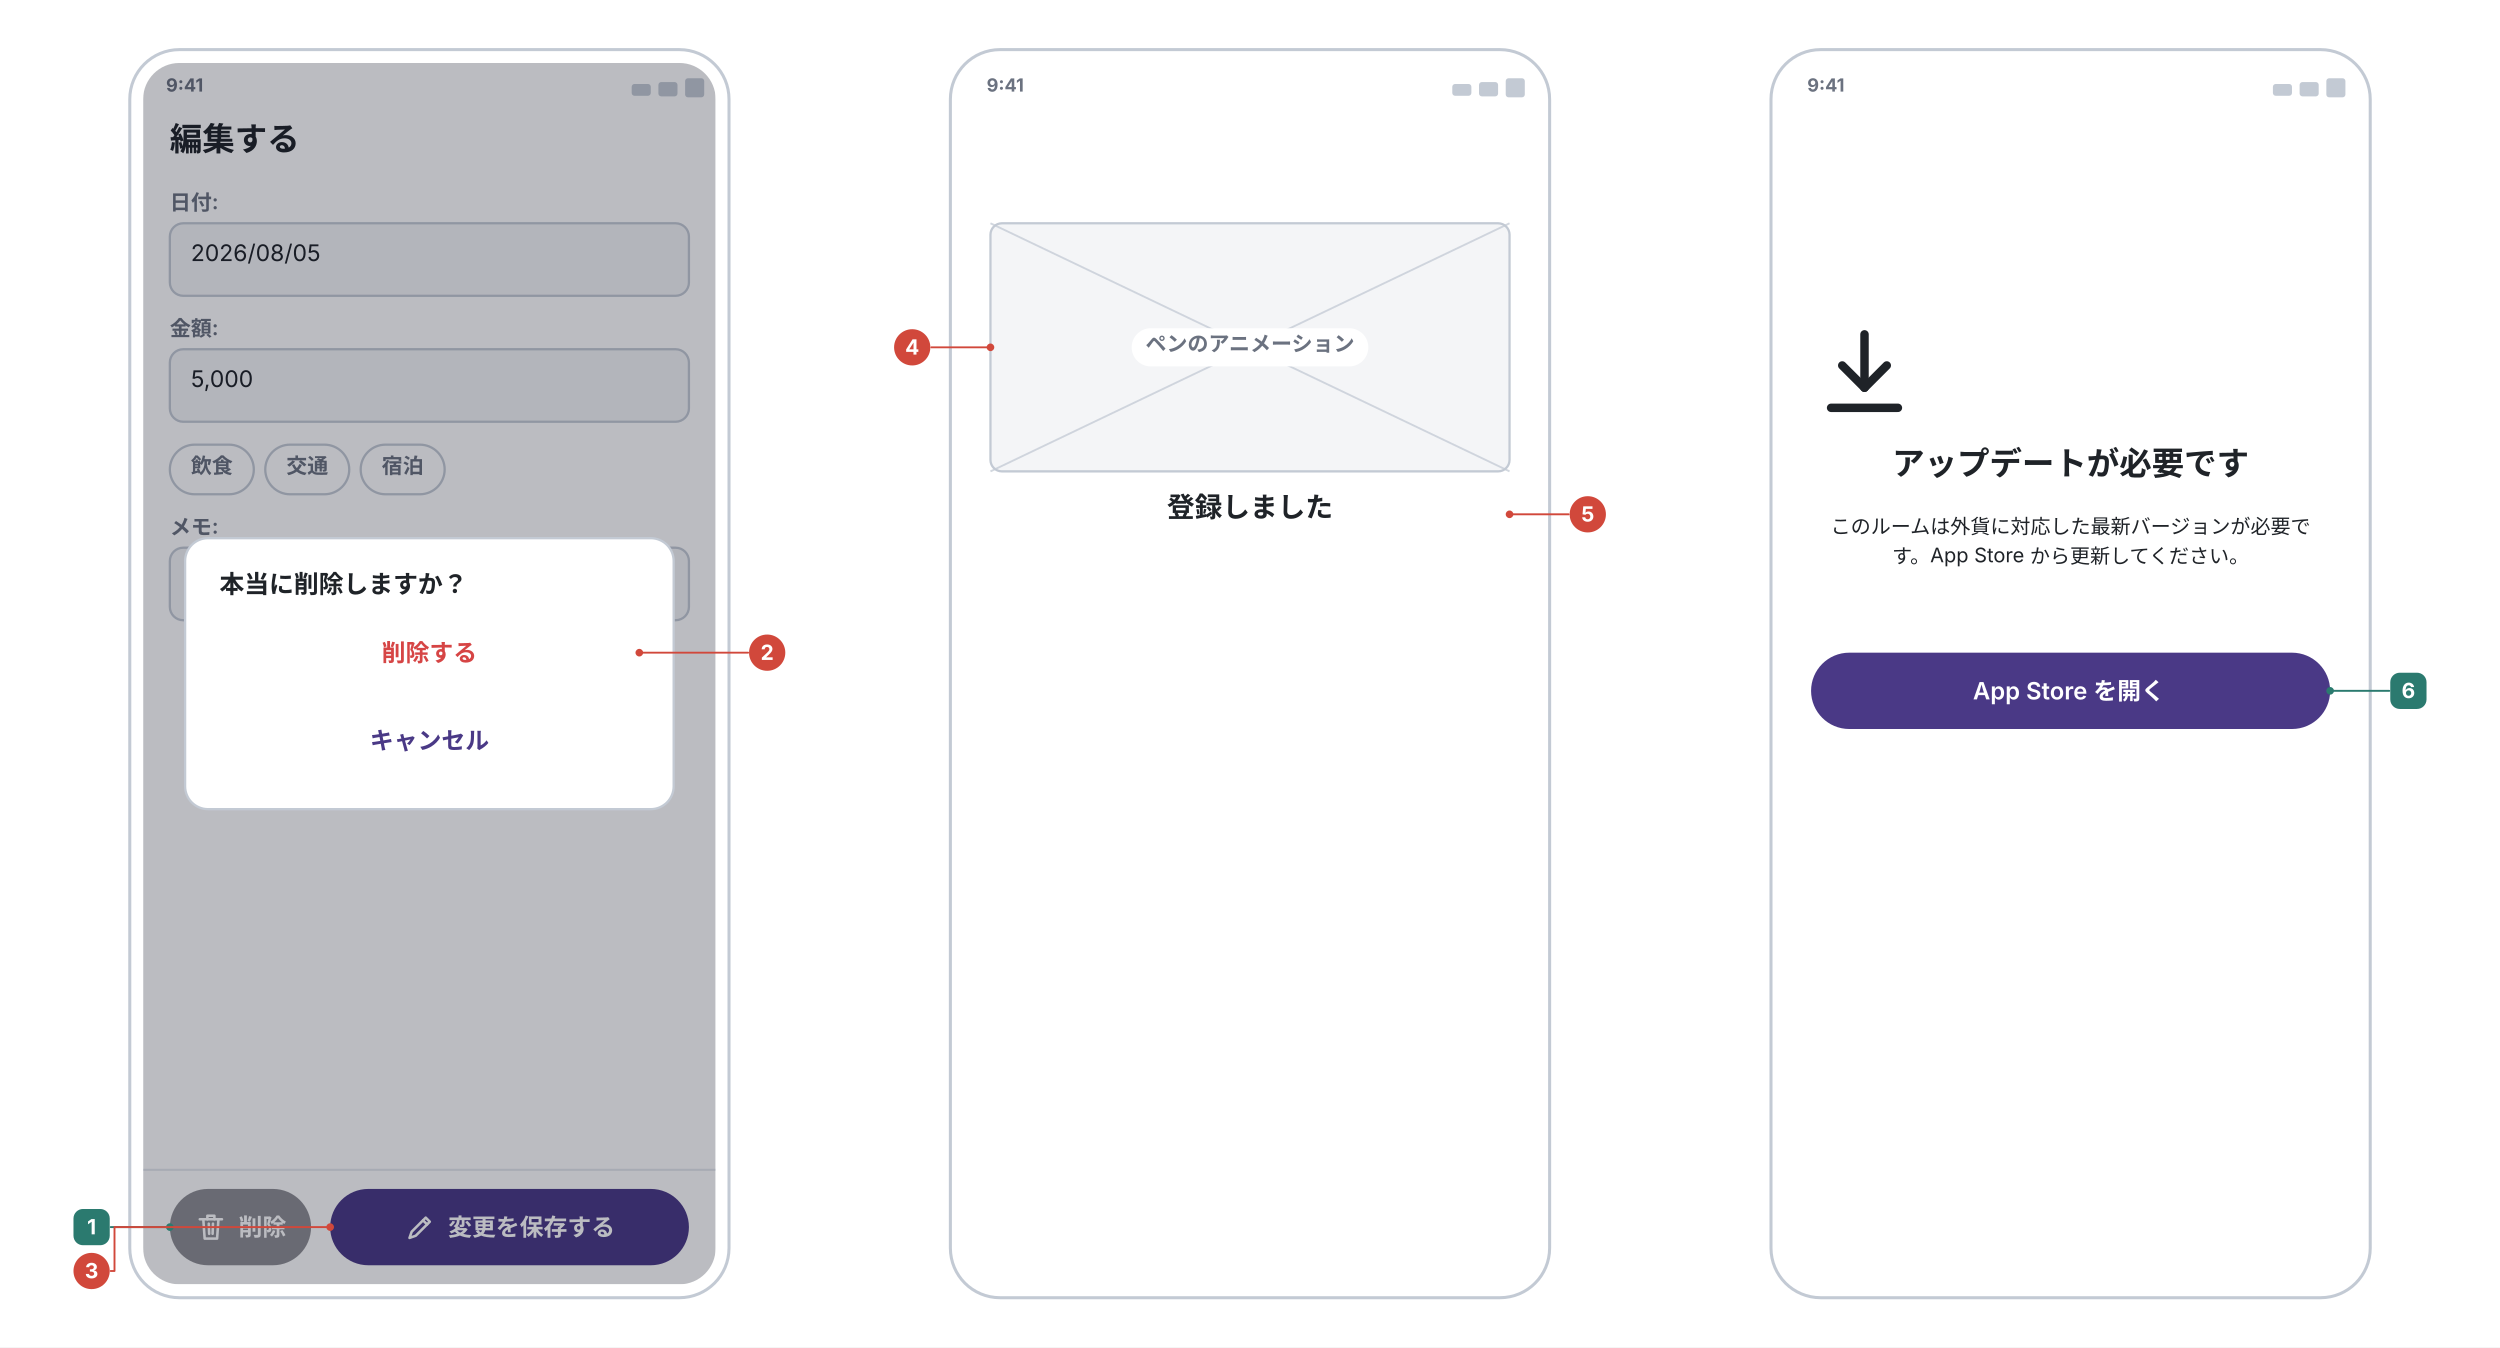
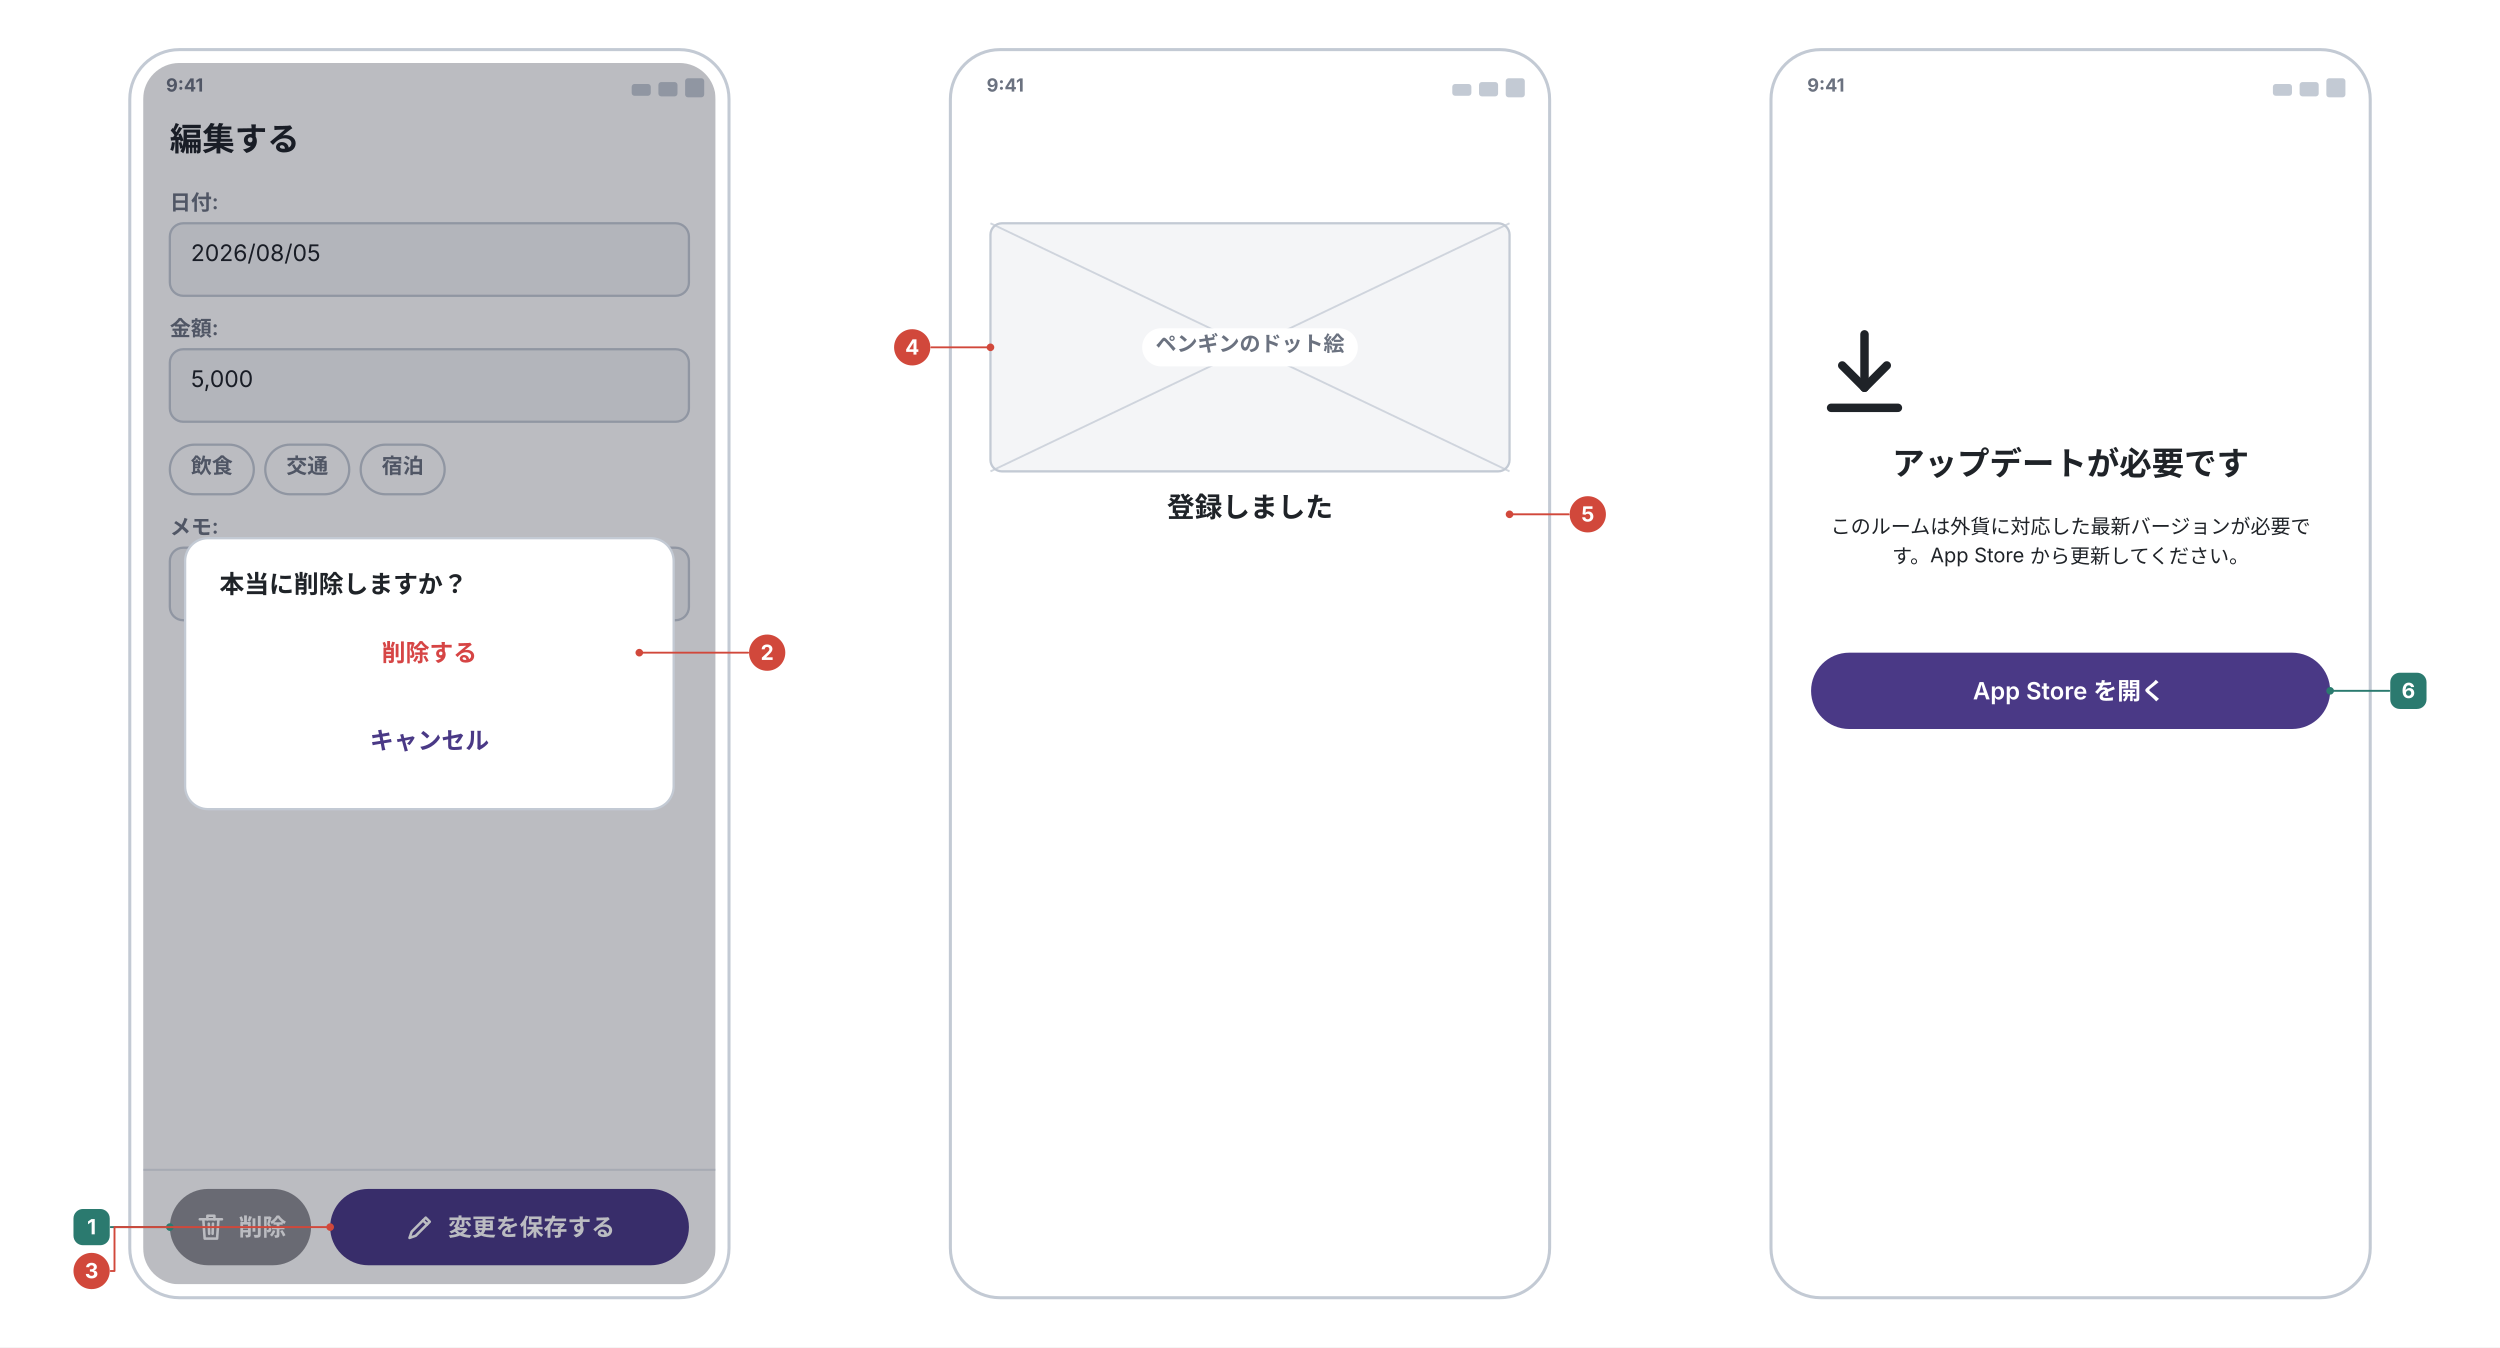
<svg xmlns="http://www.w3.org/2000/svg" width="1310" height="706" viewBox="0 0 1310 706">
  <rect x="0" y="0" width="1310" height="706" fill="#ffffff" />
  <rect x="68.0" y="26.0" width="314.0" height="654.0" fill="#ffffff" rx="26.0" stroke="#c3cad4" stroke-width="1.6" />
  <defs>
    <clipPath id="s0">
      <rect x="75.0" y="33.0" width="300.0" height="640.0" rx="19.0" />
    </clipPath>
  </defs>
  <g clip-path="url(#s0)">
    <rect x="75.0" y="33.0" width="300.0" height="640.0" fill="#ffffff" />
    <text x="87.0" y="48.0" font-size="9.5" fill="#6b7280" font-family="-apple-system, BlinkMacSystemFont, 'Hiragino Sans', 'Noto Sans JP', 'Yu Gothic', 'Segoe UI', sans-serif" font-weight="700">9:41</text>
    <rect x="331.0" y="44.0" width="10.0" height="6.2" fill="#c3cad4" rx="1.5" />
    <rect x="345.0" y="43.0" width="10.0" height="7.5" fill="#c3cad4" rx="1.5" />
    <rect x="359.0" y="41.0" width="10.0" height="10.0" fill="#c3cad4" rx="1.5" />
    <defs>
      <clipPath id="c1">
        <rect x="75.0" y="55.0" width="300.0" height="558.0" rx="0.0" />
      </clipPath>
    </defs>
    <g clip-path="url(#c1)">
      <text x="89.0" y="78.9" font-size="17.0" fill="#1f2328" font-family="-apple-system, BlinkMacSystemFont, 'Hiragino Sans', 'Noto Sans JP', 'Yu Gothic', 'Segoe UI', sans-serif" font-weight="700">編集する</text>
      <text x="89.0" y="110.0" font-size="11" fill="#6b7280" font-family="-apple-system, BlinkMacSystemFont, 'Hiragino Sans', 'Noto Sans JP', 'Yu Gothic', 'Segoe UI', sans-serif" font-weight="600">日付:</text>
      <rect x="89.0" y="117.0" width="272.0" height="38.0" fill="#f4f5f7" rx="7.0" stroke="#c3cad4" stroke-width="1.2" />
      <text x="100.0" y="136.8" font-size="12" fill="#1f2328" font-family="-apple-system, BlinkMacSystemFont, 'Hiragino Sans', 'Noto Sans JP', 'Yu Gothic', 'Segoe UI', sans-serif" font-weight="400">2026/08/05</text>
      <text x="89.0" y="176.0" font-size="11" fill="#6b7280" font-family="-apple-system, BlinkMacSystemFont, 'Hiragino Sans', 'Noto Sans JP', 'Yu Gothic', 'Segoe UI', sans-serif" font-weight="600">金額:</text>
      <rect x="89.0" y="183.0" width="272.0" height="38.0" fill="#f4f5f7" rx="7.0" stroke="#c3cad4" stroke-width="1.2" />
      <text x="100.0" y="202.8" font-size="12" fill="#1f2328" font-family="-apple-system, BlinkMacSystemFont, 'Hiragino Sans', 'Noto Sans JP', 'Yu Gothic', 'Segoe UI', sans-serif" font-weight="400">5,000</text>
      <rect x="89.0" y="233.0" width="44.0" height="26.0" fill="#ffffff" rx="13.0" stroke="#c3cad4" stroke-width="1.2" />
      <text x="111.0" y="248.0" font-size="11" fill="#6b7280" font-family="-apple-system, BlinkMacSystemFont, 'Hiragino Sans', 'Noto Sans JP', 'Yu Gothic', 'Segoe UI', sans-serif" font-weight="600" text-anchor="middle">飲食</text>
      <rect x="139.0" y="233.0" width="44.0" height="26.0" fill="#ffffff" rx="13.0" stroke="#c3cad4" stroke-width="1.2" />
      <text x="161.0" y="248.0" font-size="11" fill="#6b7280" font-family="-apple-system, BlinkMacSystemFont, 'Hiragino Sans', 'Noto Sans JP', 'Yu Gothic', 'Segoe UI', sans-serif" font-weight="600" text-anchor="middle">交通</text>
      <rect x="189.0" y="233.0" width="44.0" height="26.0" fill="#ffffff" rx="13.0" stroke="#c3cad4" stroke-width="1.2" />
      <text x="211.0" y="248.0" font-size="11" fill="#6b7280" font-family="-apple-system, BlinkMacSystemFont, 'Hiragino Sans', 'Noto Sans JP', 'Yu Gothic', 'Segoe UI', sans-serif" font-weight="600" text-anchor="middle">宿泊</text>
      <text x="89.0" y="280.0" font-size="11" fill="#6b7280" font-family="-apple-system, BlinkMacSystemFont, 'Hiragino Sans', 'Noto Sans JP', 'Yu Gothic', 'Segoe UI', sans-serif" font-weight="600">メモ:</text>
      <rect x="89.0" y="287.0" width="272.0" height="38.0" fill="#f4f5f7" rx="7.0" stroke="#c3cad4" stroke-width="1.2" />
      <text x="100.0" y="306.8" font-size="12" fill="#1f2328" font-family="-apple-system, BlinkMacSystemFont, 'Hiragino Sans', 'Noto Sans JP', 'Yu Gothic', 'Segoe UI', sans-serif" font-weight="400">ランチ</text>
    </g>
    <rect x="75.0" y="613.0" width="300.0" height="60.0" fill="#ffffff" />
    <line x1="75.0" y1="613.0" x2="375.0" y2="613.0" stroke="#e3e7ed" stroke-width="1.1" stroke-linecap="butt" />
    <rect x="89.0" y="623.0" width="74.0" height="40.0" fill="#8e8e93" rx="20.0" />
    <line x1="104.7" y1="638.9" x2="116.3" y2="638.9" stroke="#ffffff" stroke-width="1.346" stroke-linecap="round" />
    <path d="M106.53,638.89 L107.24,649.02 L113.76,649.02 L114.47,638.89" fill="none" stroke="#ffffff" stroke-width="1.346" stroke-linecap="round" stroke-linejoin="round" />
    <path d="M108.66,638.89 L108.66,637.05 L112.34,637.05 L112.34,638.89" fill="none" stroke="#ffffff" stroke-width="1.346" stroke-linecap="round" stroke-linejoin="round" />
    <line x1="109.4" y1="641.2" x2="109.6" y2="646.5" stroke="#ffffff" stroke-width="1.346" stroke-linecap="round" />
    <line x1="111.6" y1="641.2" x2="111.4" y2="646.5" stroke="#ffffff" stroke-width="1.346" stroke-linecap="round" />
    <text x="125.0" y="647.5" font-size="12.5" fill="#ffffff" font-family="-apple-system, BlinkMacSystemFont, 'Hiragino Sans', 'Noto Sans JP', 'Yu Gothic', 'Segoe UI', sans-serif" font-weight="600">削除</text>
    <rect x="173.0" y="623.0" width="188.0" height="40.0" fill="#4A3986" rx="20.0" />
    <path d="M214.58,648.67 L215.72,645.41 L223.08,638.04 L225.21,640.17 L217.84,647.53 Z" fill="none" stroke="#ffffff" stroke-width="1.346" stroke-linecap="round" stroke-linejoin="round" />
    <line x1="221.7" y1="639.5" x2="223.8" y2="641.6" stroke="#ffffff" stroke-width="1.346" stroke-linecap="round" />
    <text x="234.8" y="647.5" font-size="12.5" fill="#ffffff" font-family="-apple-system, BlinkMacSystemFont, 'Hiragino Sans', 'Noto Sans JP', 'Yu Gothic', 'Segoe UI', sans-serif" font-weight="600">変更を保存する</text>
    <rect x="75.0" y="33.0" width="300.0" height="640.0" fill="#0b1020" opacity="0.28" />
    <rect x="97.0" y="282.0" width="256.0" height="142.0" fill="#ffffff" rx="12.0" stroke="#c3cad4" stroke-width="1.2" />
    <text x="115.0" y="310.7" font-size="13" fill="#1f2328" font-family="-apple-system, BlinkMacSystemFont, 'Hiragino Sans', 'Noto Sans JP', 'Yu Gothic', 'Segoe UI', sans-serif" font-weight="700">本当に削除しますか？</text>
    <text x="200.0" y="346.5" font-size="12.5" fill="#d64545" font-family="-apple-system, BlinkMacSystemFont, 'Hiragino Sans', 'Noto Sans JP', 'Yu Gothic', 'Segoe UI', sans-serif" font-weight="600">削除する</text>
    <text x="193.8" y="392.5" font-size="12.5" fill="#4A3986" font-family="-apple-system, BlinkMacSystemFont, 'Hiragino Sans', 'Noto Sans JP', 'Yu Gothic', 'Segoe UI', sans-serif" font-weight="600">キャンセル</text>
  </g>
  <path d="M335.0,342.0 H390.0 V342.0 H392.0" fill="none" stroke="#d1483b" stroke-width="1.0" stroke-linecap="round" stroke-linejoin="round" />
  <circle cx="335.0" cy="342.0" r="2.0" fill="#d1483b" />
  <circle cx="402.0" cy="342.0" r="9.5" fill="#d1483b" />
  <text x="402.0" y="345.8" font-size="11" fill="#ffffff" font-family="-apple-system, BlinkMacSystemFont, 'Hiragino Sans', 'Noto Sans JP', 'Yu Gothic', 'Segoe UI', sans-serif" font-weight="700" text-anchor="middle">2</text>
  <path d="M89.0,643.0 H60.0 V643.0 H58.0" fill="none" stroke="#2b7a6f" stroke-width="1.0" stroke-linecap="round" stroke-linejoin="round" />
  <circle cx="89.0" cy="643.0" r="2.0" fill="#2b7a6f" />
  <rect x="38.5" y="633.5" width="19.0" height="19.0" fill="#2b7a6f" rx="5.0" />
  <text x="48.0" y="646.8" font-size="11" fill="#ffffff" font-family="-apple-system, BlinkMacSystemFont, 'Hiragino Sans', 'Noto Sans JP', 'Yu Gothic', 'Segoe UI', sans-serif" font-weight="700" text-anchor="middle">1</text>
  <path d="M173.0,643.0 H60.0 V666.0 H58.0" fill="none" stroke="#d1483b" stroke-width="1.0" stroke-linecap="round" stroke-linejoin="round" />
  <circle cx="173.0" cy="643.0" r="2.0" fill="#d1483b" />
  <circle cx="48.0" cy="666.0" r="9.5" fill="#d1483b" />
  <text x="48.0" y="669.8" font-size="11" fill="#ffffff" font-family="-apple-system, BlinkMacSystemFont, 'Hiragino Sans', 'Noto Sans JP', 'Yu Gothic', 'Segoe UI', sans-serif" font-weight="700" text-anchor="middle">3</text>
  <rect x="498.0" y="26.0" width="314.0" height="654.0" fill="#ffffff" rx="26.0" stroke="#c3cad4" stroke-width="1.6" />
  <defs>
    <clipPath id="s100">
      <rect x="505.0" y="33.0" width="300.0" height="640.0" rx="19.0" />
    </clipPath>
  </defs>
  <g clip-path="url(#s100)">
    <rect x="505.0" y="33.0" width="300.0" height="640.0" fill="#ffffff" />
    <text x="517.0" y="48.0" font-size="9.5" fill="#6b7280" font-family="-apple-system, BlinkMacSystemFont, 'Hiragino Sans', 'Noto Sans JP', 'Yu Gothic', 'Segoe UI', sans-serif" font-weight="700">9:41</text>
    <rect x="761.0" y="44.0" width="10.0" height="6.2" fill="#c3cad4" rx="1.5" />
    <rect x="775.0" y="43.0" width="10.0" height="7.5" fill="#c3cad4" rx="1.5" />
    <rect x="789.0" y="41.0" width="10.0" height="10.0" fill="#c3cad4" rx="1.5" />
    <defs>
      <clipPath id="c101">
        <rect x="505.0" y="55.0" width="300.0" height="618.0" rx="0.0" />
      </clipPath>
    </defs>
    <g clip-path="url(#c101)">
      <rect x="519.0" y="117.0" width="272.0" height="130.0" fill="#f4f5f7" rx="6.0" stroke="#c3cad4" stroke-width="1.2" />
      <line x1="519.0" y1="117.0" x2="791.0" y2="247.0" stroke="#c3cad4" stroke-width="1.0" stroke-linecap="butt" opacity="0.75" />
      <line x1="791.0" y1="117.0" x2="519.0" y2="247.0" stroke="#c3cad4" stroke-width="1.0" stroke-linecap="butt" opacity="0.75" />
-       <rect x="593.0" y="172.0" width="124.0" height="20.0" fill="#ffffff" rx="10.0" />
-       <text x="655.0" y="184.0" font-size="11" fill="#6b7280" font-family="-apple-system, BlinkMacSystemFont, 'Hiragino Sans', 'Noto Sans JP', 'Yu Gothic', 'Segoe UI', sans-serif" font-weight="600" text-anchor="middle">ペンのアニメーション</text>
+       <rect x="598.5" y="172.0" width="113.0" height="20.0" fill="#ffffff" rx="10.0" />
+       <text x="655.0" y="184.0" font-size="11" fill="#6b7280" font-family="-apple-system, BlinkMacSystemFont, 'Hiragino Sans', 'Noto Sans JP', 'Yu Gothic', 'Segoe UI', sans-serif" font-weight="600" text-anchor="middle">ペンギンのドット絵</text>
      <text x="655.0" y="270.9" font-size="14.5" fill="#1f2328" font-family="-apple-system, BlinkMacSystemFont, 'Hiragino Sans', 'Noto Sans JP', 'Yu Gothic', 'Segoe UI', sans-serif" font-weight="700" text-anchor="middle">登録しました</text>
    </g>
  </g>
  <path d="M791.0,269.5 H820.0 V269.5 H822.0" fill="none" stroke="#d1483b" stroke-width="1.0" stroke-linecap="round" stroke-linejoin="round" />
  <circle cx="791.0" cy="269.5" r="2.0" fill="#d1483b" />
  <circle cx="832.0" cy="269.5" r="9.5" fill="#d1483b" />
  <text x="832.0" y="273.3" font-size="11" fill="#ffffff" font-family="-apple-system, BlinkMacSystemFont, 'Hiragino Sans', 'Noto Sans JP', 'Yu Gothic', 'Segoe UI', sans-serif" font-weight="700" text-anchor="middle">5</text>
  <path d="M519.0,182.0 H490.0 V182.0 H488.0" fill="none" stroke="#d1483b" stroke-width="1.0" stroke-linecap="round" stroke-linejoin="round" />
  <circle cx="519.0" cy="182.0" r="2.0" fill="#d1483b" />
  <circle cx="478.0" cy="182.0" r="9.5" fill="#d1483b" />
  <text x="478.0" y="185.8" font-size="11" fill="#ffffff" font-family="-apple-system, BlinkMacSystemFont, 'Hiragino Sans', 'Noto Sans JP', 'Yu Gothic', 'Segoe UI', sans-serif" font-weight="700" text-anchor="middle">4</text>
  <rect x="928.0" y="26.0" width="314.0" height="654.0" fill="#ffffff" rx="26.0" stroke="#c3cad4" stroke-width="1.6" />
  <defs>
    <clipPath id="s200">
      <rect x="935.0" y="33.0" width="300.0" height="640.0" rx="19.0" />
    </clipPath>
  </defs>
  <g clip-path="url(#s200)">
    <rect x="935.0" y="33.0" width="300.0" height="640.0" fill="#ffffff" />
    <text x="947.0" y="48.0" font-size="9.5" fill="#6b7280" font-family="-apple-system, BlinkMacSystemFont, 'Hiragino Sans', 'Noto Sans JP', 'Yu Gothic', 'Segoe UI', sans-serif" font-weight="700">9:41</text>
    <rect x="1191.0" y="44.0" width="10.0" height="6.2" fill="#c3cad4" rx="1.5" />
    <rect x="1205.0" y="43.0" width="10.0" height="7.5" fill="#c3cad4" rx="1.5" />
    <rect x="1219.0" y="41.0" width="10.0" height="10.0" fill="#c3cad4" rx="1.5" />
    <defs>
      <clipPath id="c201">
        <rect x="935.0" y="55.0" width="300.0" height="618.0" rx="0.0" />
      </clipPath>
    </defs>
    <g clip-path="url(#c201)">
      <line x1="977.0" y1="175.2" x2="977.0" y2="203.2" stroke="#1f2328" stroke-width="4.433" stroke-linecap="round" />
      <path d="M965.33,191.50 L977.00,203.17 L988.67,191.50" fill="none" stroke="#1f2328" stroke-width="4.433" stroke-linecap="round" stroke-linejoin="round" />
      <line x1="959.5" y1="213.7" x2="994.5" y2="213.7" stroke="#1f2328" stroke-width="4.433" stroke-linecap="round" />
      <text x="1085.0" y="248.9" font-size="17.0" fill="#1f2328" font-family="-apple-system, BlinkMacSystemFont, 'Hiragino Sans', 'Noto Sans JP', 'Yu Gothic', 'Segoe UI', sans-serif" font-weight="700" text-anchor="middle">アップデートが必要です</text>
      <text x="1085.0" y="279.6" font-size="10.5" fill="#1f2328" font-family="-apple-system, BlinkMacSystemFont, 'Hiragino Sans', 'Noto Sans JP', 'Yu Gothic', 'Segoe UI', sans-serif" font-weight="400" text-anchor="middle">このルームは外貨に対応した最新バージョンが必要で</text>
      <text x="1085.0" y="295.1" font-size="10.5" fill="#1f2328" font-family="-apple-system, BlinkMacSystemFont, 'Hiragino Sans', 'Noto Sans JP', 'Yu Gothic', 'Segoe UI', sans-serif" font-weight="400" text-anchor="middle">す。
App Store から更新してください。</text>
      <rect x="949.0" y="342.0" width="272.0" height="40.0" fill="#4A3986" rx="20.0" />
      <text x="1033.8" y="366.5" font-size="12.5" fill="#ffffff" font-family="-apple-system, BlinkMacSystemFont, 'Hiragino Sans', 'Noto Sans JP', 'Yu Gothic', 'Segoe UI', sans-serif" font-weight="600">App Store を開く</text>
    </g>
  </g>
  <path d="M1221.0,362.0 H1250.0 V362.0 H1252.0" fill="none" stroke="#2b7a6f" stroke-width="1.0" stroke-linecap="round" stroke-linejoin="round" />
  <circle cx="1221.0" cy="362.0" r="2.0" fill="#2b7a6f" />
  <rect x="1252.5" y="352.5" width="19.0" height="19.0" fill="#2b7a6f" rx="5.0" />
  <text x="1262.0" y="365.8" font-size="11" fill="#ffffff" font-family="-apple-system, BlinkMacSystemFont, 'Hiragino Sans', 'Noto Sans JP', 'Yu Gothic', 'Segoe UI', sans-serif" font-weight="700" text-anchor="middle">6</text>
</svg>
